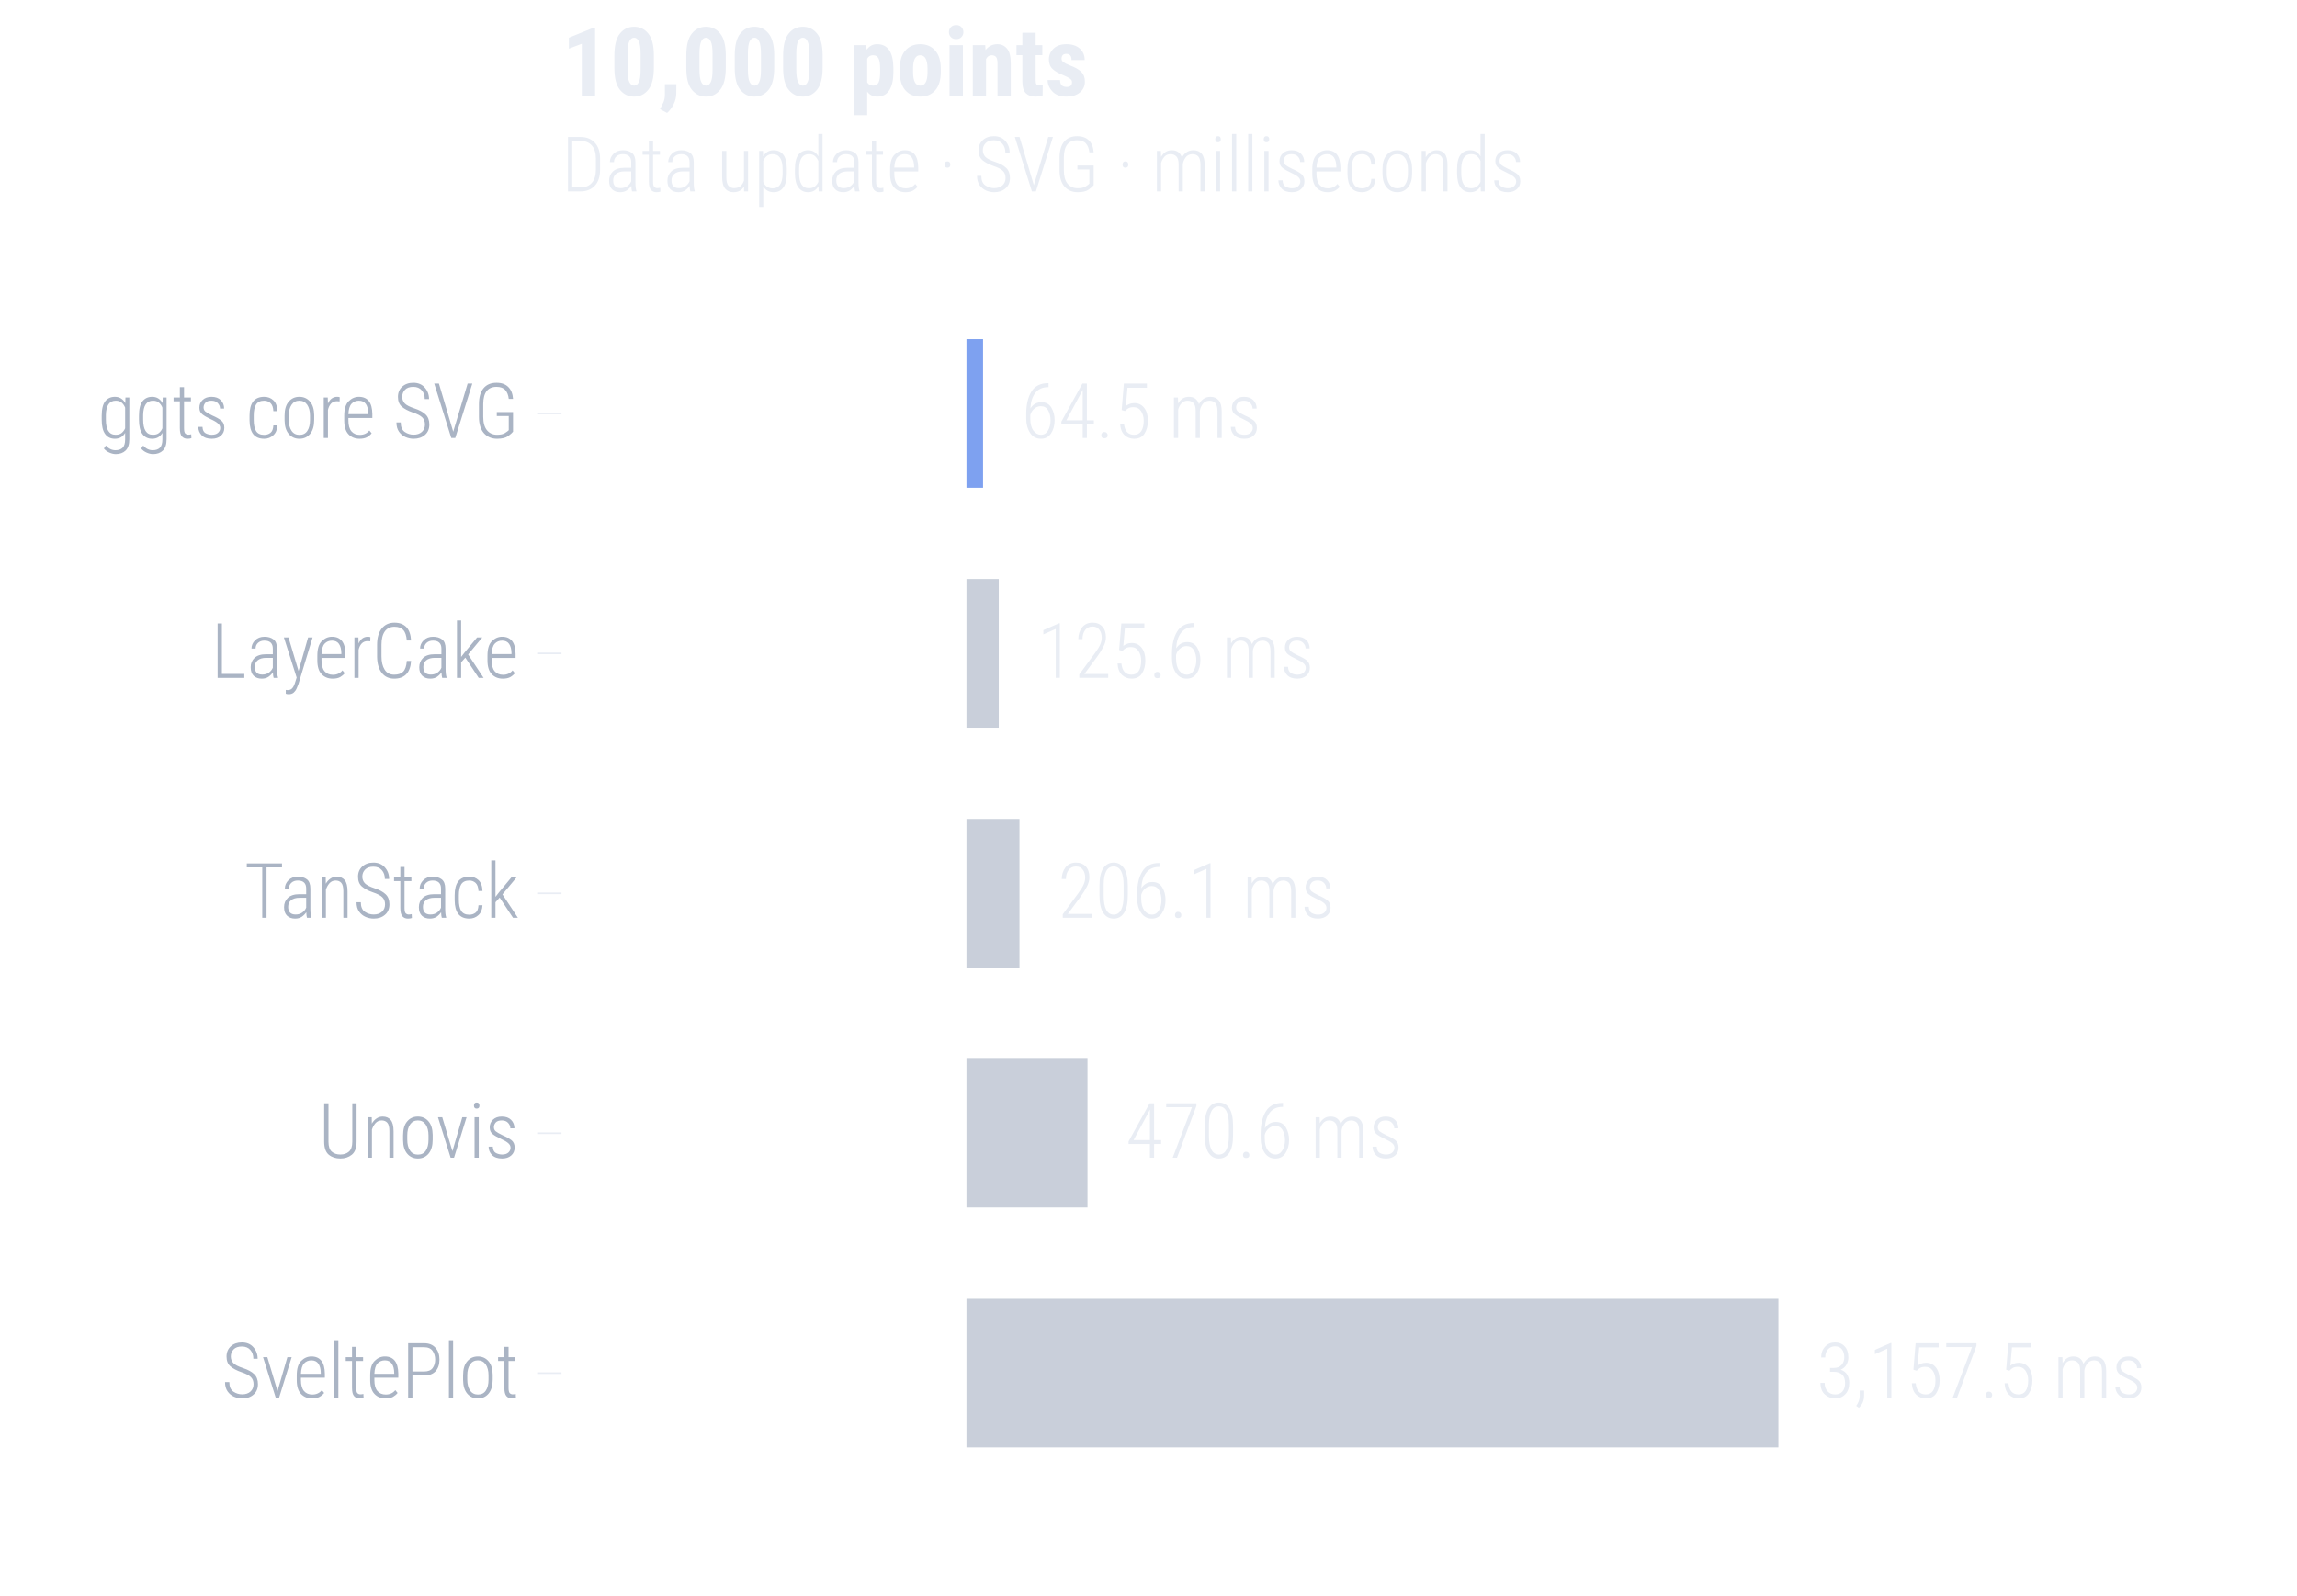
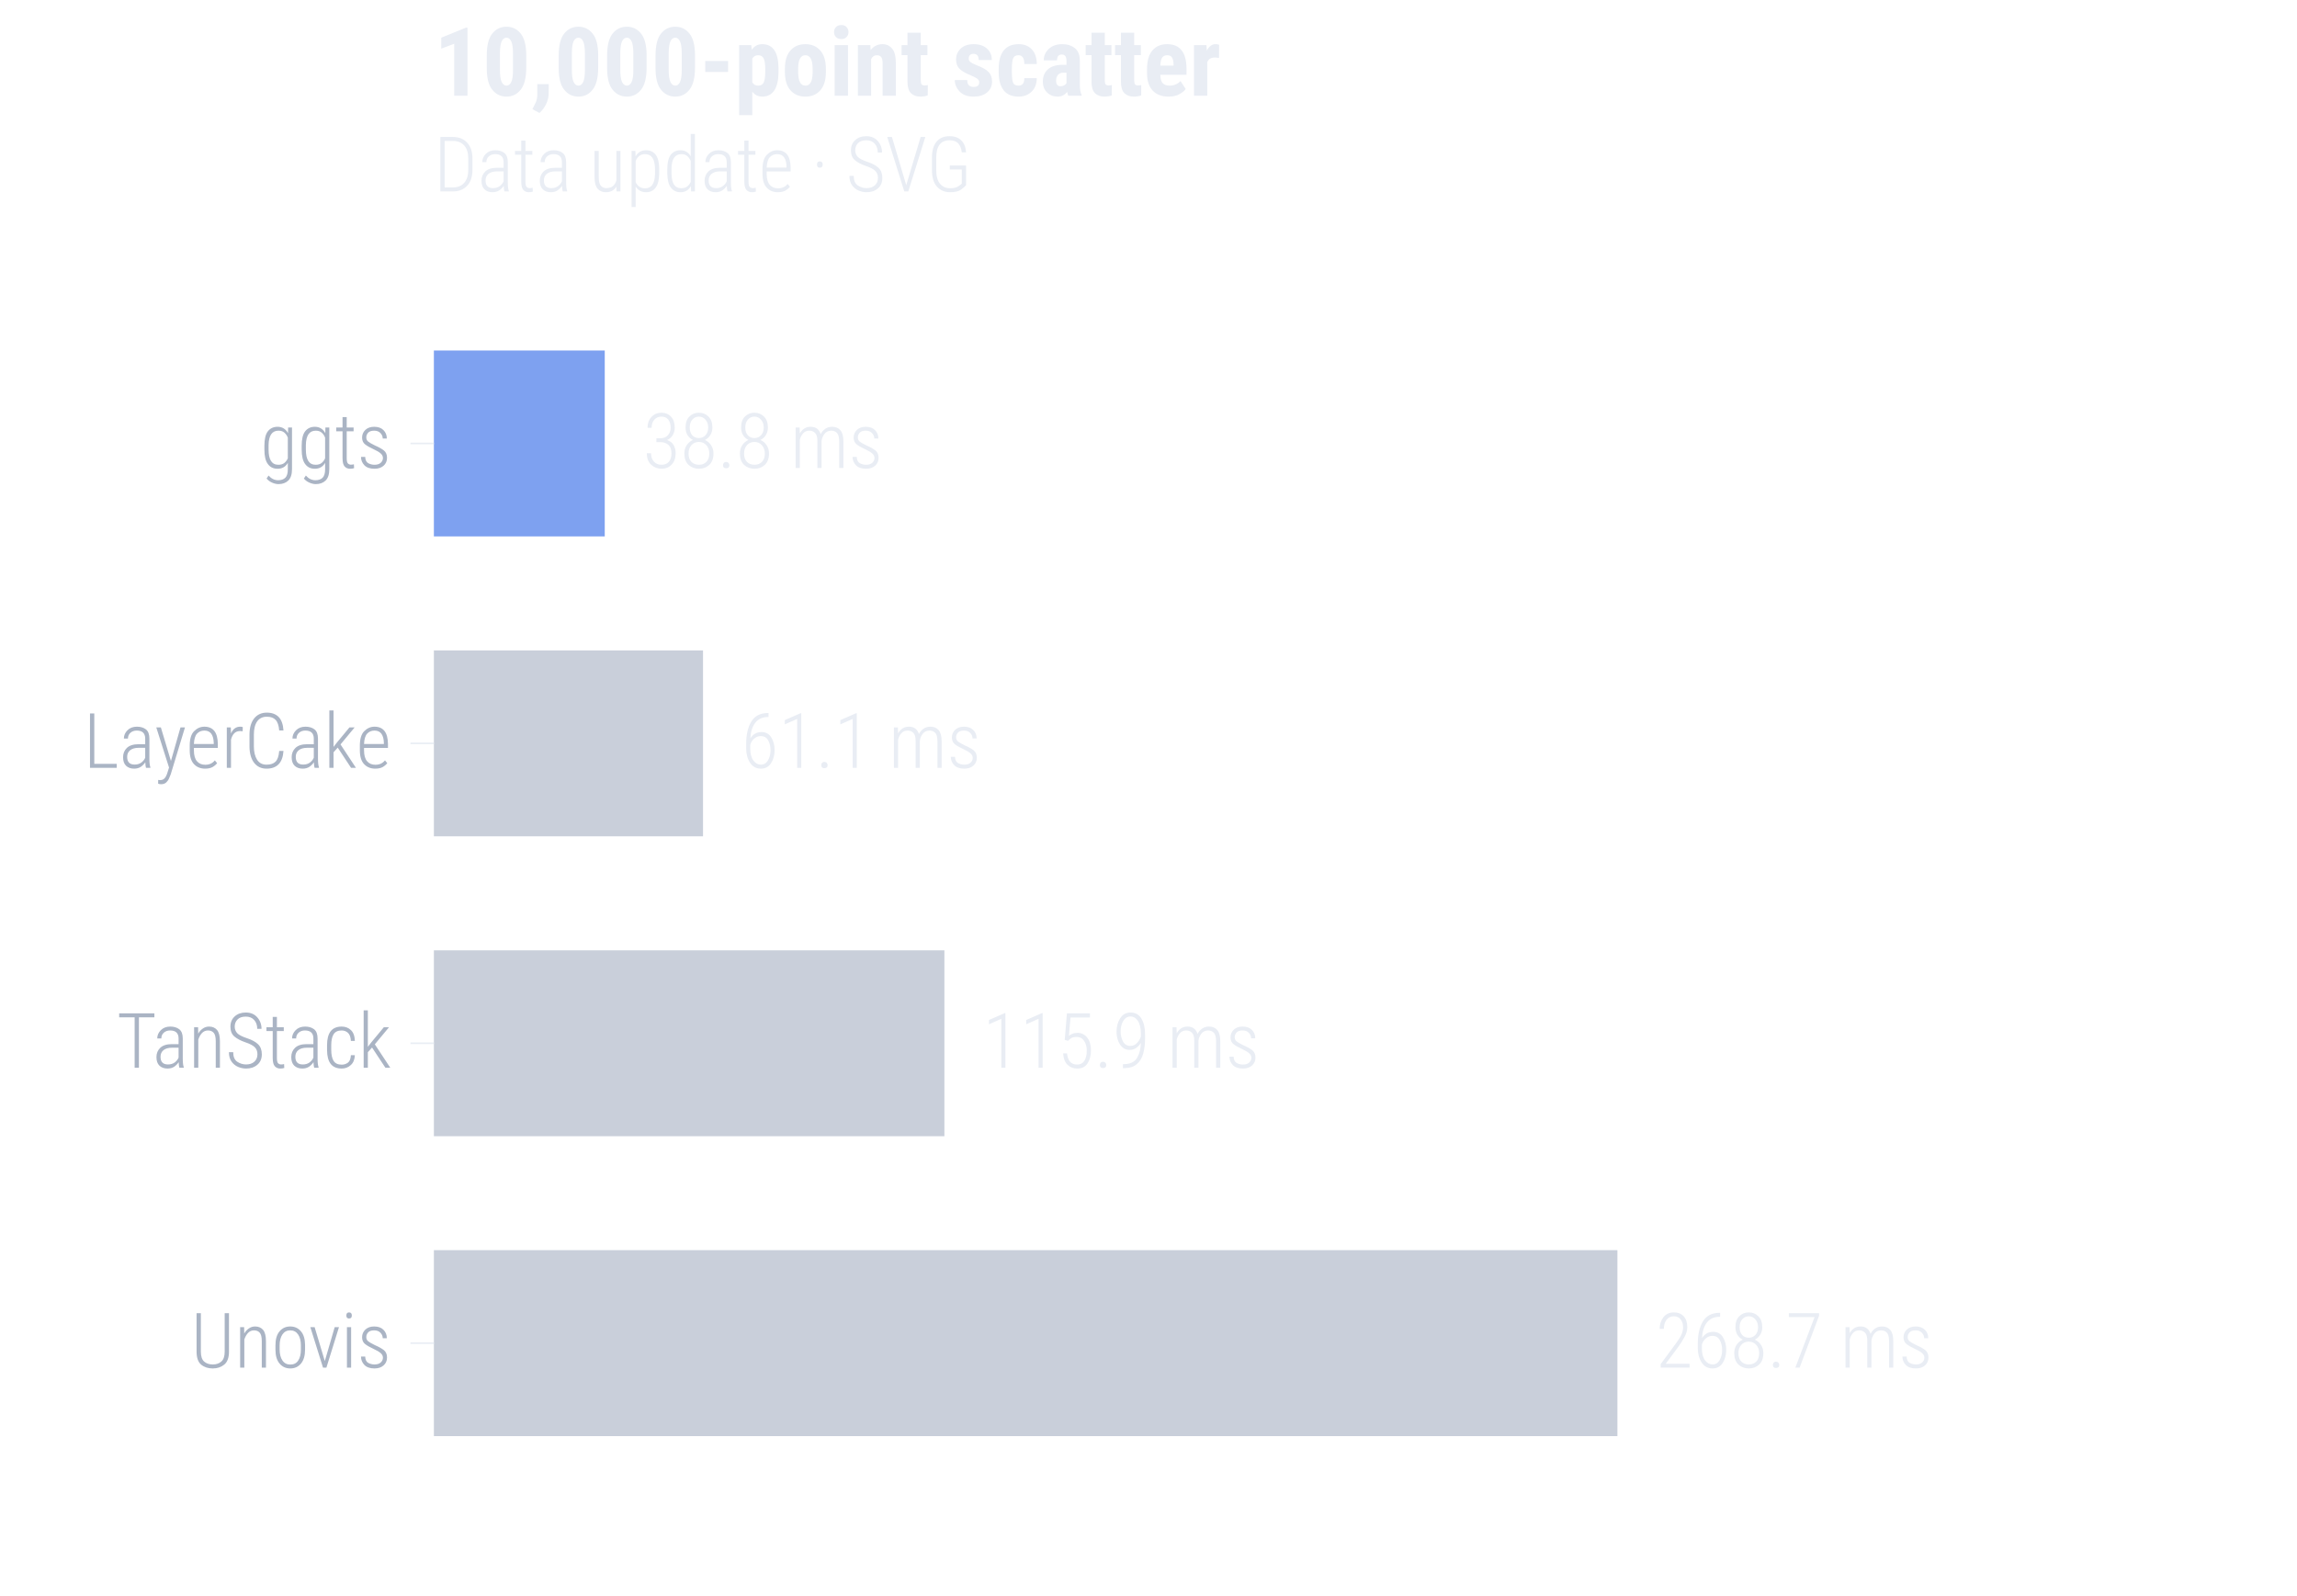
- <svg xmlns="http://www.w3.org/2000/svg" width="360" height="250" viewBox="0 0 360 250" role="img" aria-label="10,000 points. Data update · SVG · milliseconds. Lower is better. ggts core SVG: 64.5 ms; LayerCake: 125.6 ms; TanStack: 206.1 ms; Unovis: 470.6 ms; SveltePlot: 3,157.5 ms." class="gg-plot" font-family="&quot;Roboto Condensed&quot;, &quot;Arial Narrow&quot;, Arial, sans-serif" font-size="11" font-weight="300" text-rendering="optimizeLegibility" shape-rendering="geometricPrecision">
+ <svg xmlns="http://www.w3.org/2000/svg" width="360" height="250" viewBox="0 0 360 250" role="img" aria-label="10,000-point scatter. Data update · SVG. Lower is better. ggts 38.8 ms, LayerCake 61.1 ms, TanStack 115.9 ms, Unovis 268.7 ms." class="gg-plot" font-family="&quot;Roboto Condensed&quot;, &quot;Arial Narrow&quot;, Arial, sans-serif" font-size="11" font-weight="300" text-rendering="optimizeLegibility" shape-rendering="geometricPrecision">
  <rect class="gg-paper" width="360" height="250" fill="var(--gg-paper, transparent)" />
-   <text class="gg-title" x="88" y="15" font-size="15" font-weight="700" fill="var(--gg-ink, #e9edf4)">10,000 points</text>
-   <text class="gg-subtitle" x="88" y="30" font-size="12" font-weight="300" fill="var(--gg-ink, #e9edf4)">Data update · SVG · milliseconds</text>
+   <text class="gg-title" x="68" y="15" font-size="15" font-weight="700" fill="var(--gg-ink, #e9edf4)">10,000-point scatter</text>
+   <text class="gg-subtitle" x="68" y="30" font-size="12" font-weight="300" fill="var(--gg-ink, #e9edf4)">Data update · SVG</text>
  <defs>
    <clipPath id="gg-clip-0">
-       <rect width="268" height="188" />
+       <rect width="288" height="188" />
    </clipPath>
  </defs>
-   <g class="gg-panel" data-panel="0" transform="translate(88,46)">
-     <rect class="gg-panel-background" width="268" height="188" fill="var(--gg-panel, transparent)" />
+   <g class="gg-panel" data-panel="0" transform="translate(68,46)">
+     <rect class="gg-panel-background" width="288" height="188" fill="var(--gg-panel, transparent)" />
    <g class="gg-grid" stroke="var(--gg-grid, transparent)" stroke-width="0.25" vector-effect="non-scaling-stroke">
-       <line x1="63.47" y1="0" x2="63.47" y2="188" />
-       <line x1="144.08" y1="0" x2="144.08" y2="188" />
-       <line x1="224.68" y1="0" x2="224.68" y2="188" />
-       <line x1="0" y1="18.8" x2="268" y2="18.8" />
-       <line x1="0" y1="56.4" x2="268" y2="56.4" />
-       <line x1="0" y1="94" x2="268" y2="94" />
-       <line x1="0" y1="131.6" x2="268" y2="131.6" />
-       <line x1="0" y1="169.2" x2="268" y2="169.2" />
+       <line x1="0" y1="0" x2="0" y2="188" />
+       <line x1="69.03" y1="0" x2="69.03" y2="188" />
+       <line x1="138.06" y1="0" x2="138.06" y2="188" />
+       <line x1="207.09" y1="0" x2="207.09" y2="188" />
+       <line x1="276.13" y1="0" x2="276.13" y2="188" />
+       <line x1="0" y1="23.5" x2="288" y2="23.5" />
+       <line x1="0" y1="70.5" x2="288" y2="70.5" />
+       <line x1="0" y1="117.5" x2="288" y2="117.5" />
+       <line x1="0" y1="164.5" x2="288" y2="164.5" />
    </g>
    <g class="gg-marks" clip-path="url(#gg-clip-0)">
      <g class="gg-batch gg-rects" data-layer="0">
-         <rect x="63.47" y="7.14" width="2.6" height="23.31" fill="#7ea1f0" />
-         <rect x="63.47" y="44.74" width="5.06" height="23.31" fill="#c9cfda" />
-         <rect x="63.47" y="82.34" width="8.31" height="23.31" fill="#c9cfda" />
-         <rect x="63.47" y="119.94" width="18.97" height="23.31" fill="#c9cfda" />
-         <rect x="63.47" y="157.54" width="127.25" height="23.31" fill="#c9cfda" />
+         <rect x="0" y="8.93" width="26.78" height="29.14" fill="#7ea1f0" />
+         <rect x="0" y="55.93" width="42.18" height="29.14" fill="#c9cfda" />
+         <rect x="0" y="102.93" width="80.01" height="29.14" fill="#c9cfda" />
+         <rect x="0" y="149.93" width="185.49" height="29.14" fill="#c9cfda" />
      </g>
      <g class="gg-batch gg-glyphs" data-layer="1" font-size="12" text-anchor="start">
-         <text x="72.07" y="18.8" dy="0.32em" fill="var(--gg-ink, #e9edf4)">64.5 ms</text>
-         <text x="74.54" y="56.4" dy="0.32em" fill="var(--gg-ink, #e9edf4)">125.6 ms</text>
-         <text x="77.78" y="94" dy="0.32em" fill="var(--gg-ink, #e9edf4)">206.1 ms</text>
-         <text x="88.44" y="131.6" dy="0.32em" fill="var(--gg-ink, #e9edf4)">470.6 ms</text>
-         <text x="196.72" y="169.2" dy="0.32em" fill="var(--gg-ink, #e9edf4)">3,157.5 ms</text>
+         <text x="32.78" y="23.5" dy="0.32em" fill="var(--gg-ink, #e9edf4)">38.8 ms</text>
+         <text x="48.18" y="70.5" dy="0.32em" fill="var(--gg-ink, #e9edf4)">61.1 ms</text>
+         <text x="86.01" y="117.5" dy="0.32em" fill="var(--gg-ink, #e9edf4)">115.9 ms</text>
+         <text x="191.49" y="164.5" dy="0.32em" fill="var(--gg-ink, #e9edf4)">268.7 ms</text>
      </g>
    </g>
-     <rect class="gg-panel-border" width="268" height="188" fill="none" stroke="var(--gg-panelBorder, transparent)" stroke-width="0.5" vector-effect="non-scaling-stroke" />
+     <rect class="gg-panel-border" width="288" height="188" fill="none" stroke="var(--gg-panelBorder, transparent)" stroke-width="0.5" vector-effect="non-scaling-stroke" />
  </g>
-   <g class="gg-axis gg-axis-y" transform="translate(88,46)">
-     <g class="gg-tick" transform="translate(0,18.8)">
+   <g class="gg-axis gg-axis-y" transform="translate(68,46)">
+     <g class="gg-tick" transform="translate(0,23.5)">
      <line x2="-3.67" stroke="var(--gg-tickColor, #e9edf4)" stroke-width="0.25" vector-effect="non-scaling-stroke" />
-       <text x="-6.67" dy="0.32em" text-anchor="end" fill="var(--gg-axisText, #aab4c4)" font-size="12" font-weight="300">ggts core SVG</text>
+       <text x="-6.67" dy="0.32em" text-anchor="end" fill="var(--gg-axisText, #aab4c4)" font-size="12" font-weight="300">ggts</text>
    </g>
-     <g class="gg-tick" transform="translate(0,56.4)">
+     <g class="gg-tick" transform="translate(0,70.5)">
      <line x2="-3.67" stroke="var(--gg-tickColor, #e9edf4)" stroke-width="0.25" vector-effect="non-scaling-stroke" />
      <text x="-6.67" dy="0.32em" text-anchor="end" fill="var(--gg-axisText, #aab4c4)" font-size="12" font-weight="300">LayerCake</text>
    </g>
-     <g class="gg-tick" transform="translate(0,94)">
+     <g class="gg-tick" transform="translate(0,117.5)">
      <line x2="-3.67" stroke="var(--gg-tickColor, #e9edf4)" stroke-width="0.25" vector-effect="non-scaling-stroke" />
      <text x="-6.67" dy="0.32em" text-anchor="end" fill="var(--gg-axisText, #aab4c4)" font-size="12" font-weight="300">TanStack</text>
    </g>
-     <g class="gg-tick" transform="translate(0,131.6)">
+     <g class="gg-tick" transform="translate(0,164.5)">
      <line x2="-3.67" stroke="var(--gg-tickColor, #e9edf4)" stroke-width="0.25" vector-effect="non-scaling-stroke" />
      <text x="-6.67" dy="0.32em" text-anchor="end" fill="var(--gg-axisText, #aab4c4)" font-size="12" font-weight="300">Unovis</text>
    </g>
-     <g class="gg-tick" transform="translate(0,169.2)">
-       <line x2="-3.67" stroke="var(--gg-tickColor, #e9edf4)" stroke-width="0.25" vector-effect="non-scaling-stroke" />
-       <text x="-6.67" dy="0.32em" text-anchor="end" fill="var(--gg-axisText, #aab4c4)" font-size="12" font-weight="300">SveltePlot</text>
-     </g>
  </g>
</svg>
